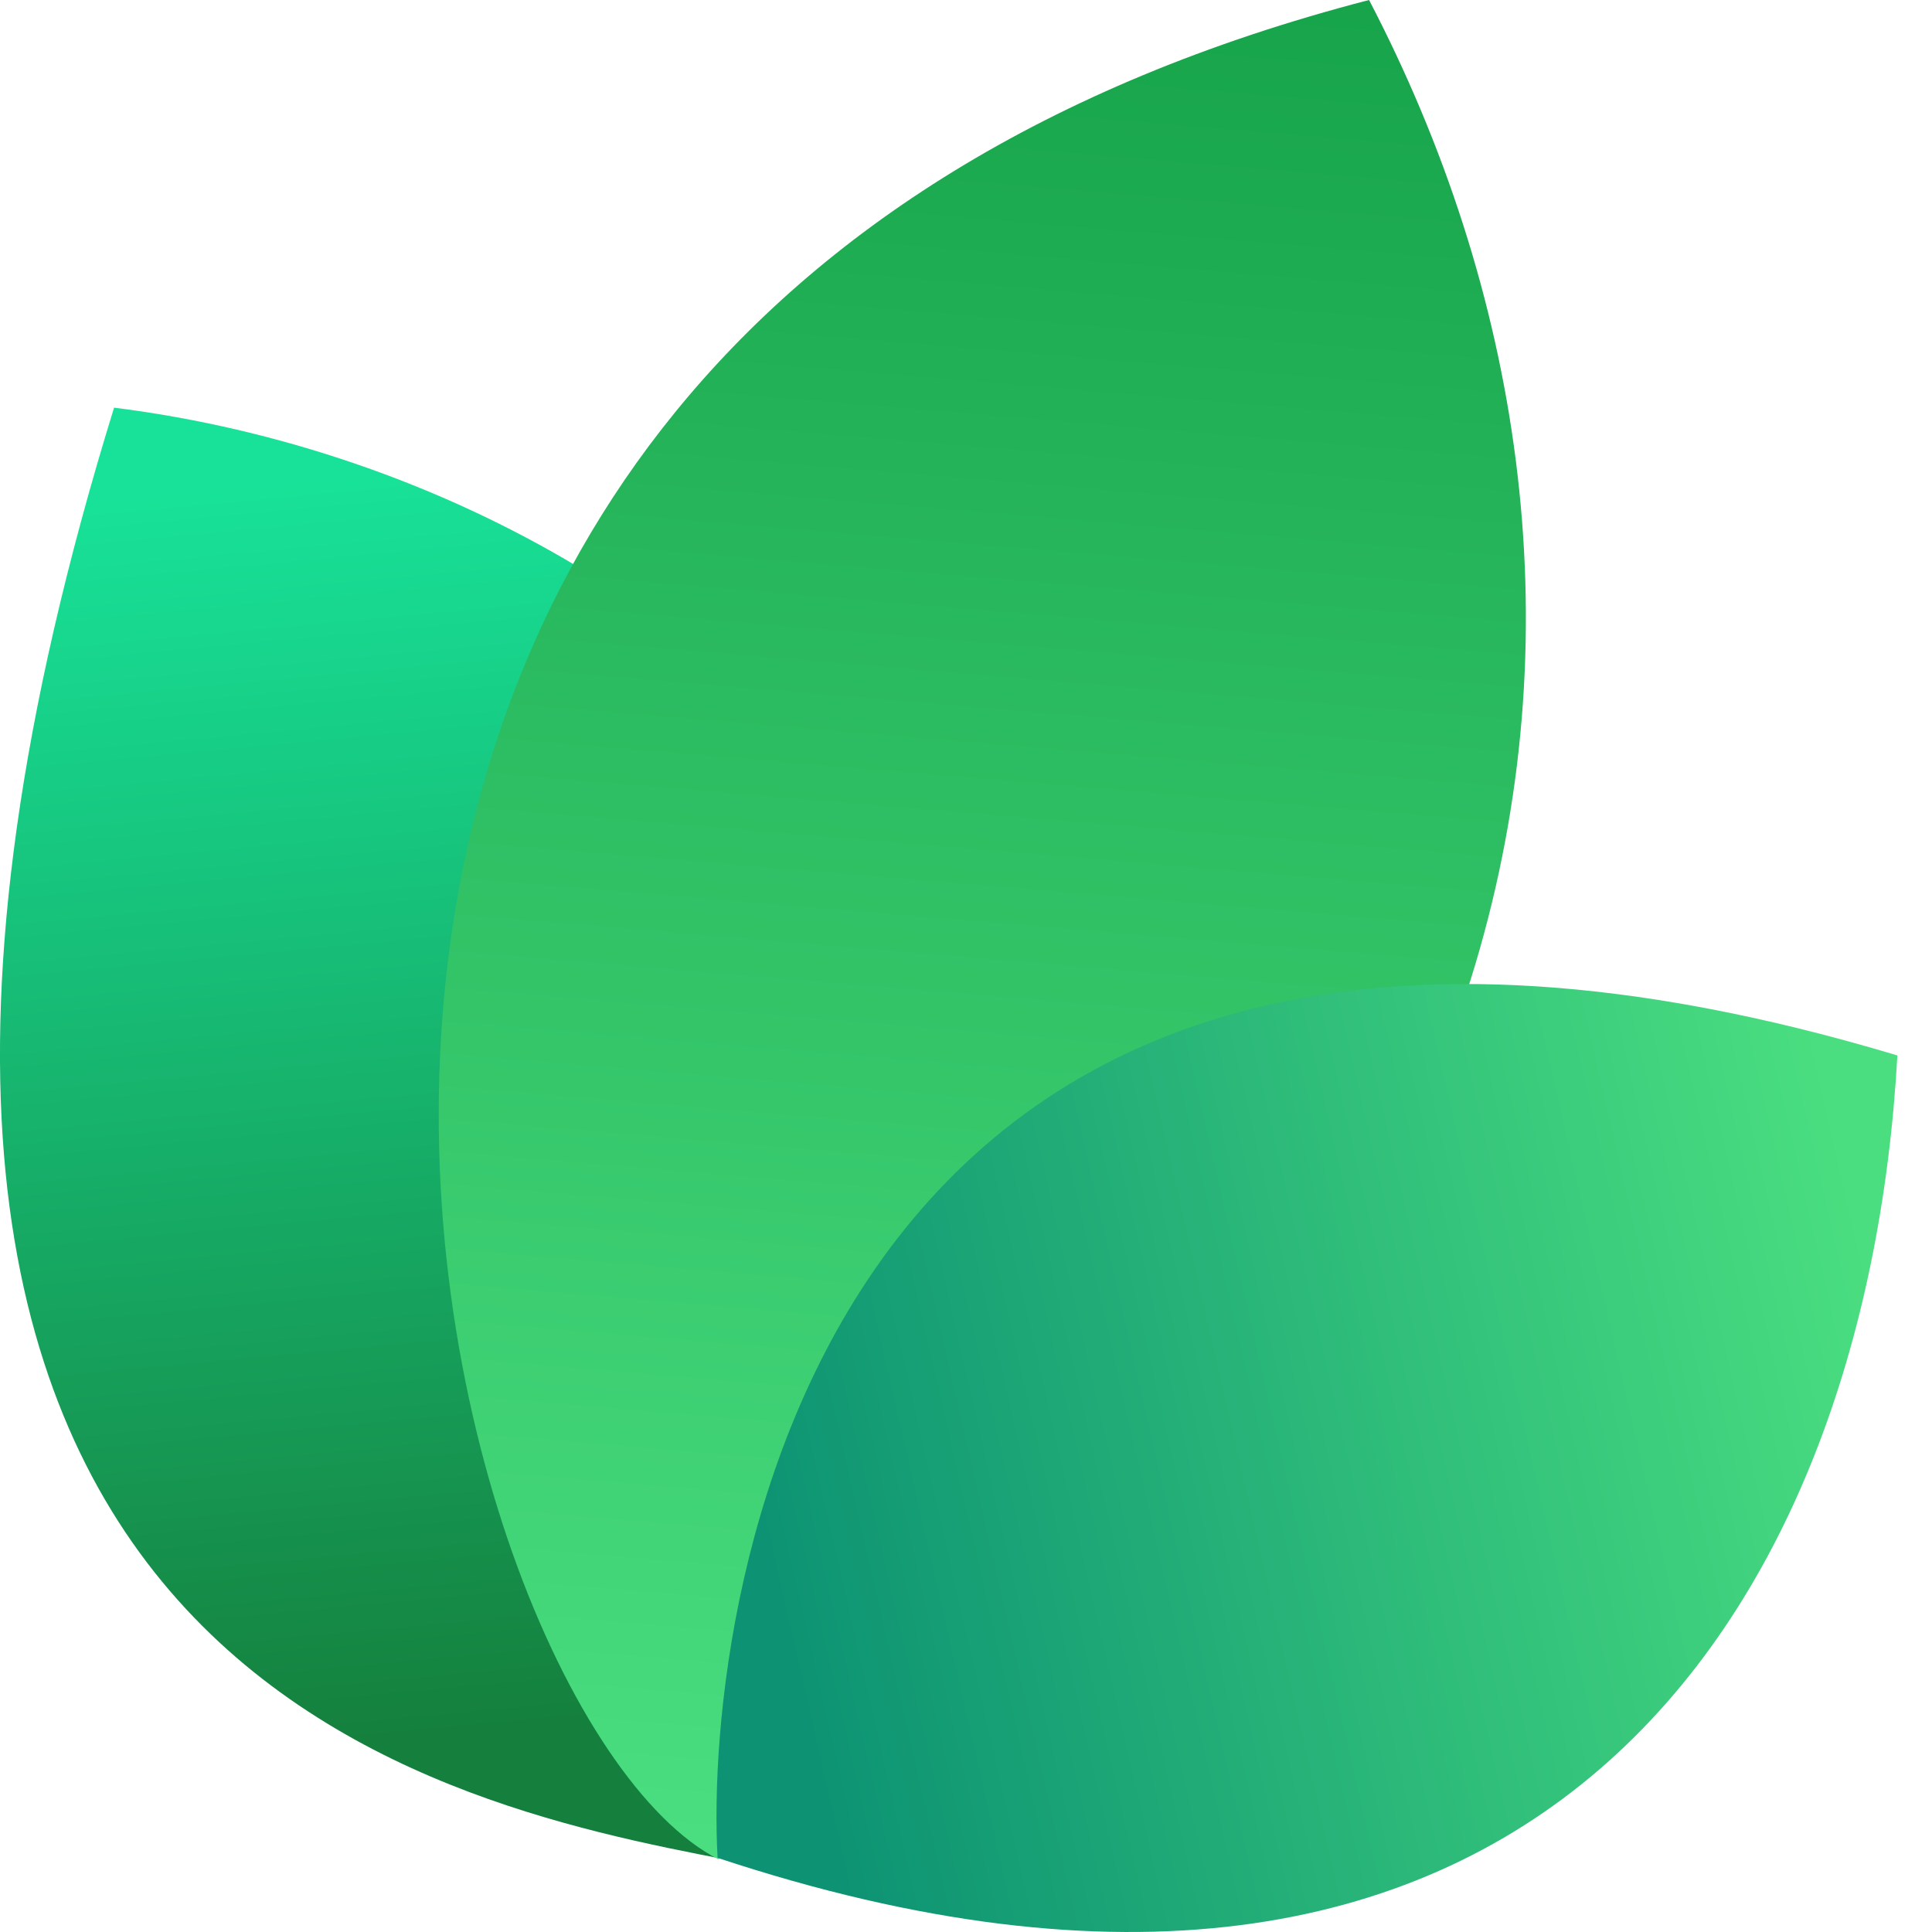
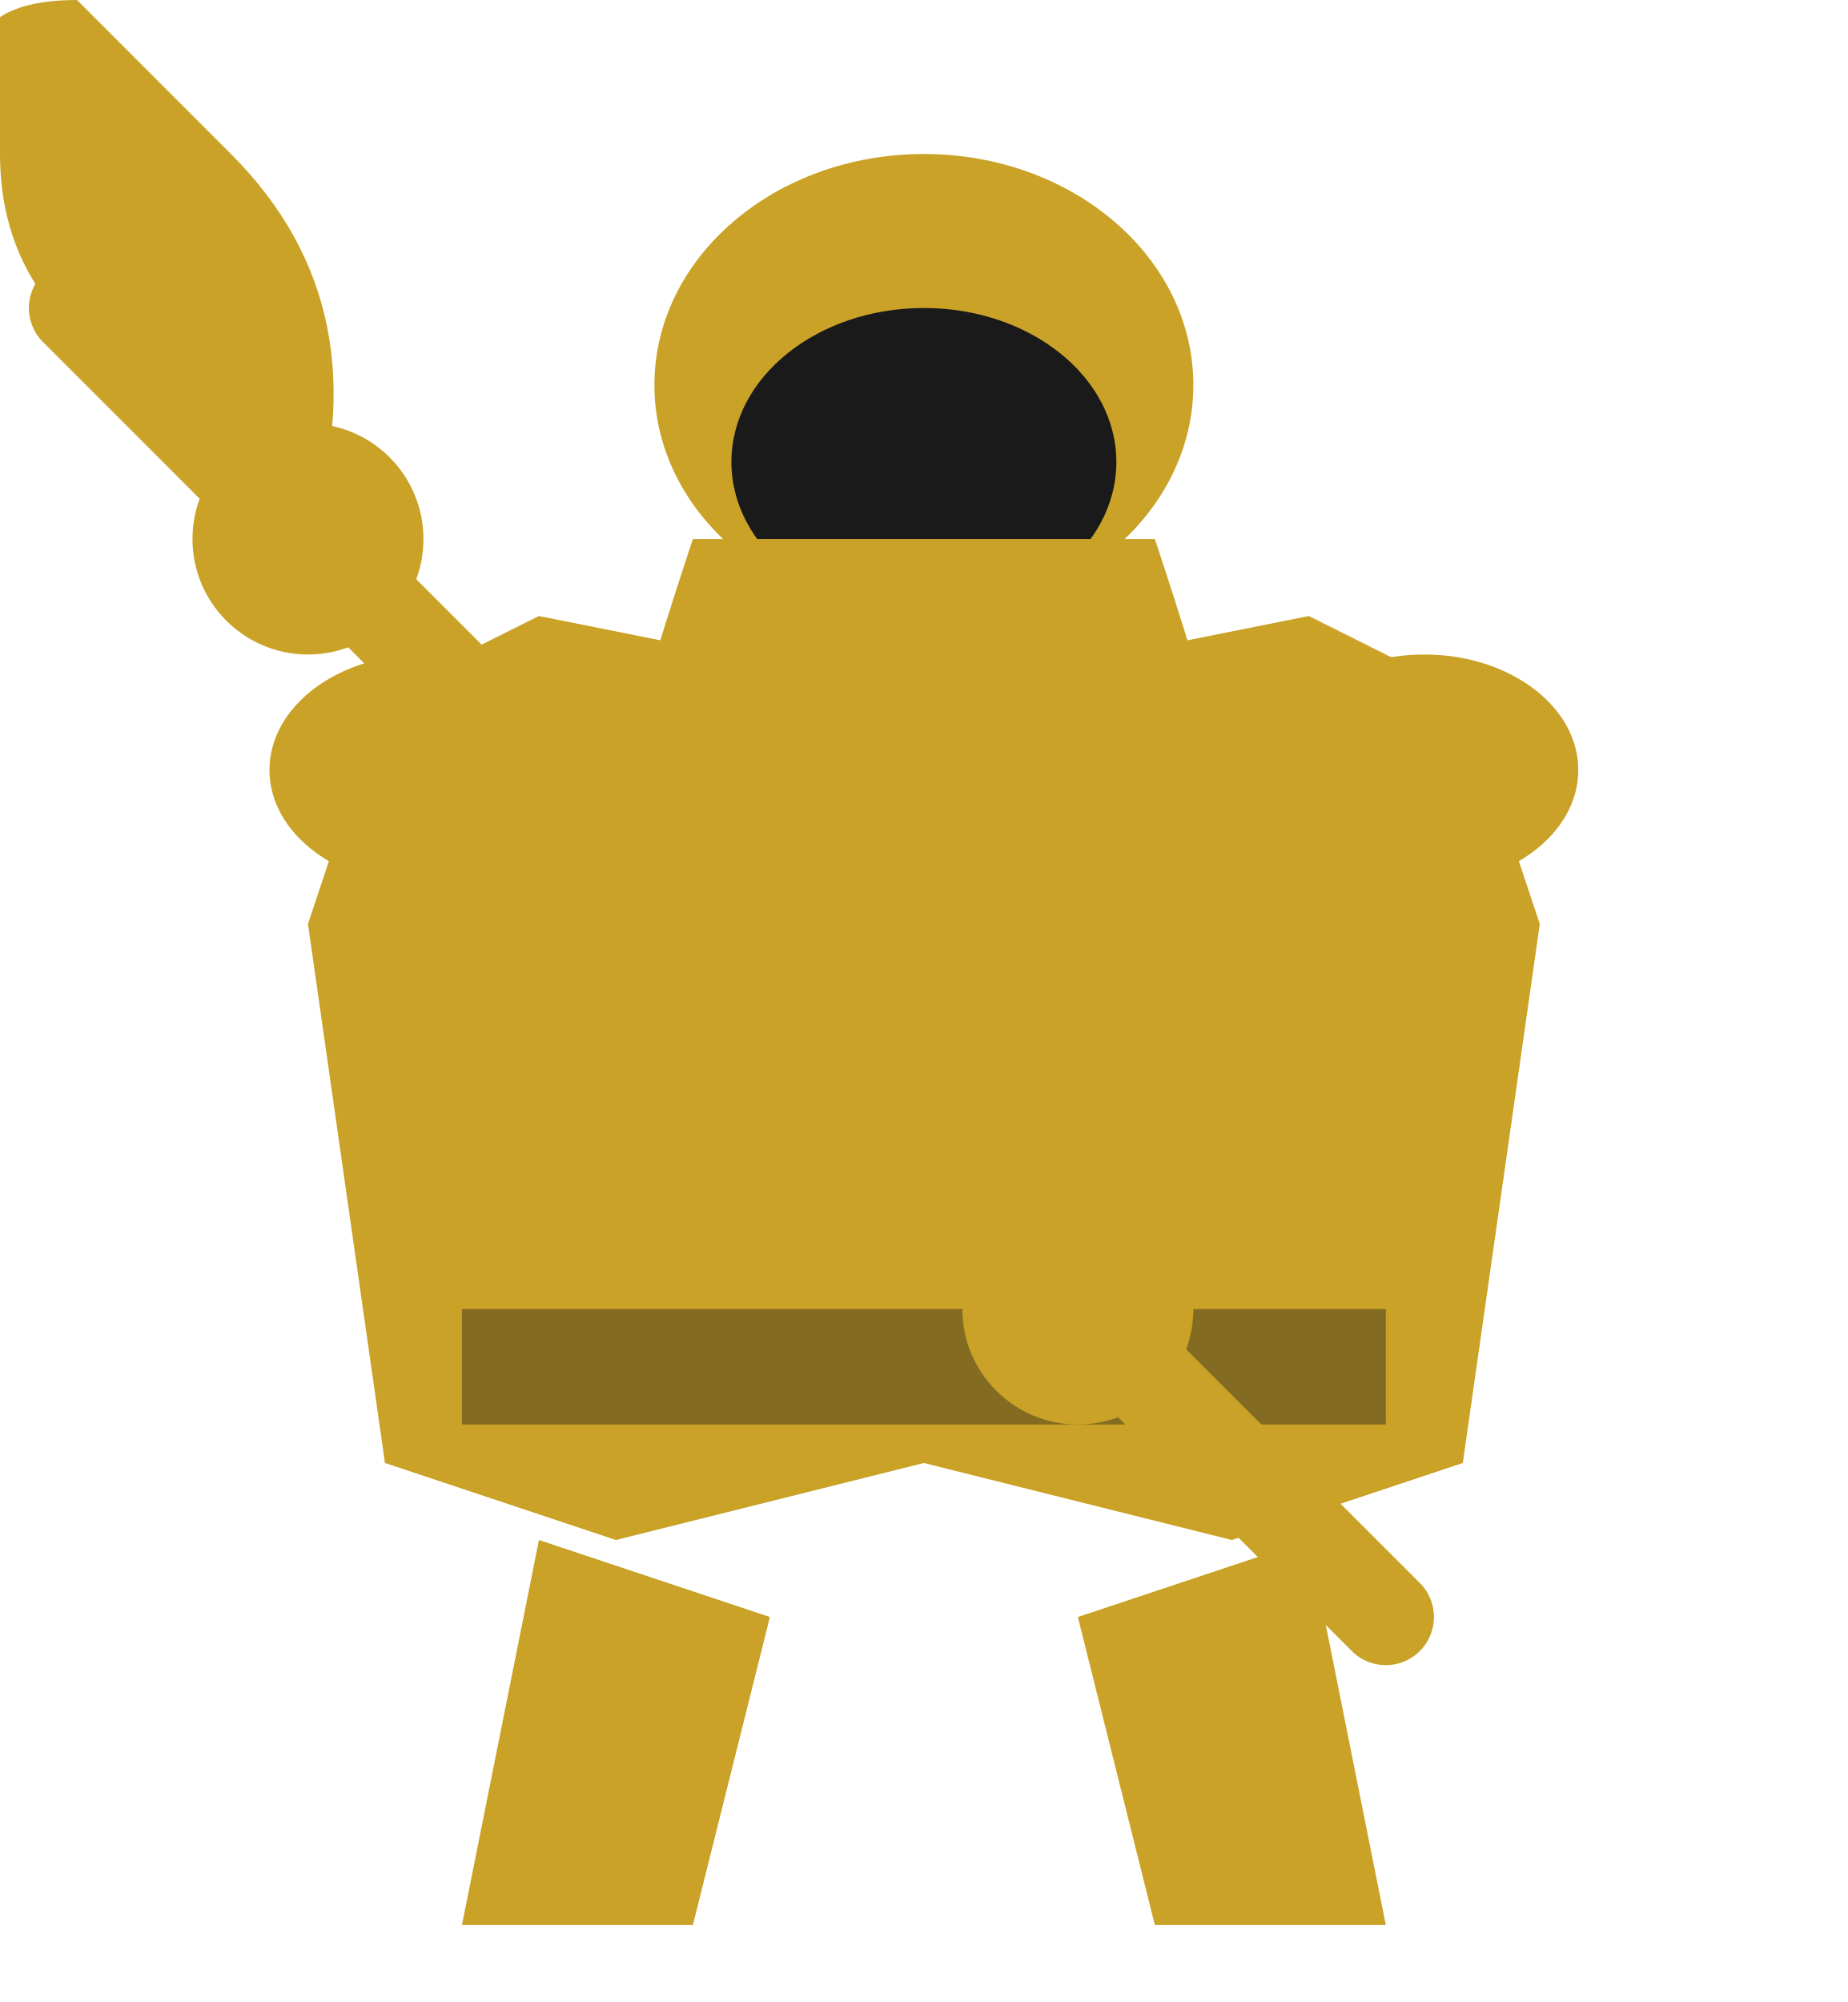
- <svg xmlns="http://www.w3.org/2000/svg" width="24" height="24" viewBox="0 0 24 24" fill="none">
-   <path d="M9.061 23.108C5.268 22.377 -3.391 20.627 1.417 5.064C9.634 6.099 16.973 14.064 9.061 23.108Z" fill="url(#paint0_linear_17557_2021)" />
-   <path d="M8.919 23.094C5.276 21.222 0.784 4.209 17.007 0C20.757 7.193 19.621 16.545 8.919 23.094Z" fill="url(#paint1_linear_17557_2021)" />
-   <path d="M8.914 23.079C8.735 19.882 10.159 9.085 23.57 13.111C23.181 20.123 18.984 26.418 8.914 23.079Z" fill="url(#paint2_linear_17557_2021)" />
-   <defs>
-     <linearGradient id="paint0_linear_17557_2021" x1="3.776" y1="5.916" x2="5.232" y2="21.559" gradientUnits="userSpaceOnUse">
-       <stop stop-color="#18E299" />
-       <stop offset="1" stop-color="#15803D" />
-     </linearGradient>
-     <linearGradient id="paint1_linear_17557_2021" x1="12.171" y1="-0.718" x2="10.19" y2="22.983" gradientUnits="userSpaceOnUse">
-       <stop stop-color="#16A34A" />
-       <stop offset="1" stop-color="#4ADE80" />
-     </linearGradient>
-     <linearGradient id="paint2_linear_17557_2021" x1="23.133" y1="15.353" x2="9.338" y2="18.52" gradientUnits="userSpaceOnUse">
-       <stop stop-color="#4ADE80" />
-       <stop offset="1" stop-color="#0D9373" />
-     </linearGradient>
-   </defs>
+ <svg xmlns="http://www.w3.org/2000/svg" viewBox="0 0 48 52" fill="none">
+   <ellipse cx="24" cy="10" rx="7" ry="6" fill="#c9a227" />
+   <rect x="23" y="6" width="2" height="8" fill="#c9a227" />
+   <ellipse cx="24" cy="12" rx="5" ry="4" fill="#1a1a1a" />
+   <path d="M18 14 Q16 20 14 28 Q18 32 24 34 Q30 32 34 28 Q32 20 30 14 Z" fill="#c9a227" />
+   <path d="M10 18 L14 16 L24 18 L34 16 L38 18 L40 24 L38 38 L32 40 L24 38 L16 40 L10 38 L8 24 Z" fill="#c9a227" />
+   <ellipse cx="11" cy="20" rx="4" ry="3" fill="#c9a227" />
+   <ellipse cx="37" cy="20" rx="4" ry="3" fill="#c9a227" />
+   <rect x="12" y="34" width="24" height="3" fill="#1a1a1a" opacity="0.4" />
+   <path d="M14 40 L12 50 L18 50 L20 42" fill="#c9a227" />
+   <path d="M34 40 L36 50 L30 50 L28 42" fill="#c9a227" />
+   <line x1="2" y1="8" x2="36" y2="42" stroke="#c9a227" stroke-width="2.5" stroke-linecap="round" />
+   <path d="M0 4 Q-2 0 2 0 L6 4 Q10 8 8 14 L4 10 Q0 8 0 4 Z" fill="#c9a227" />
+   <circle cx="8" cy="14" r="3" fill="#c9a227" />
+   <circle cx="28" cy="34" r="3" fill="#c9a227" />
</svg>
